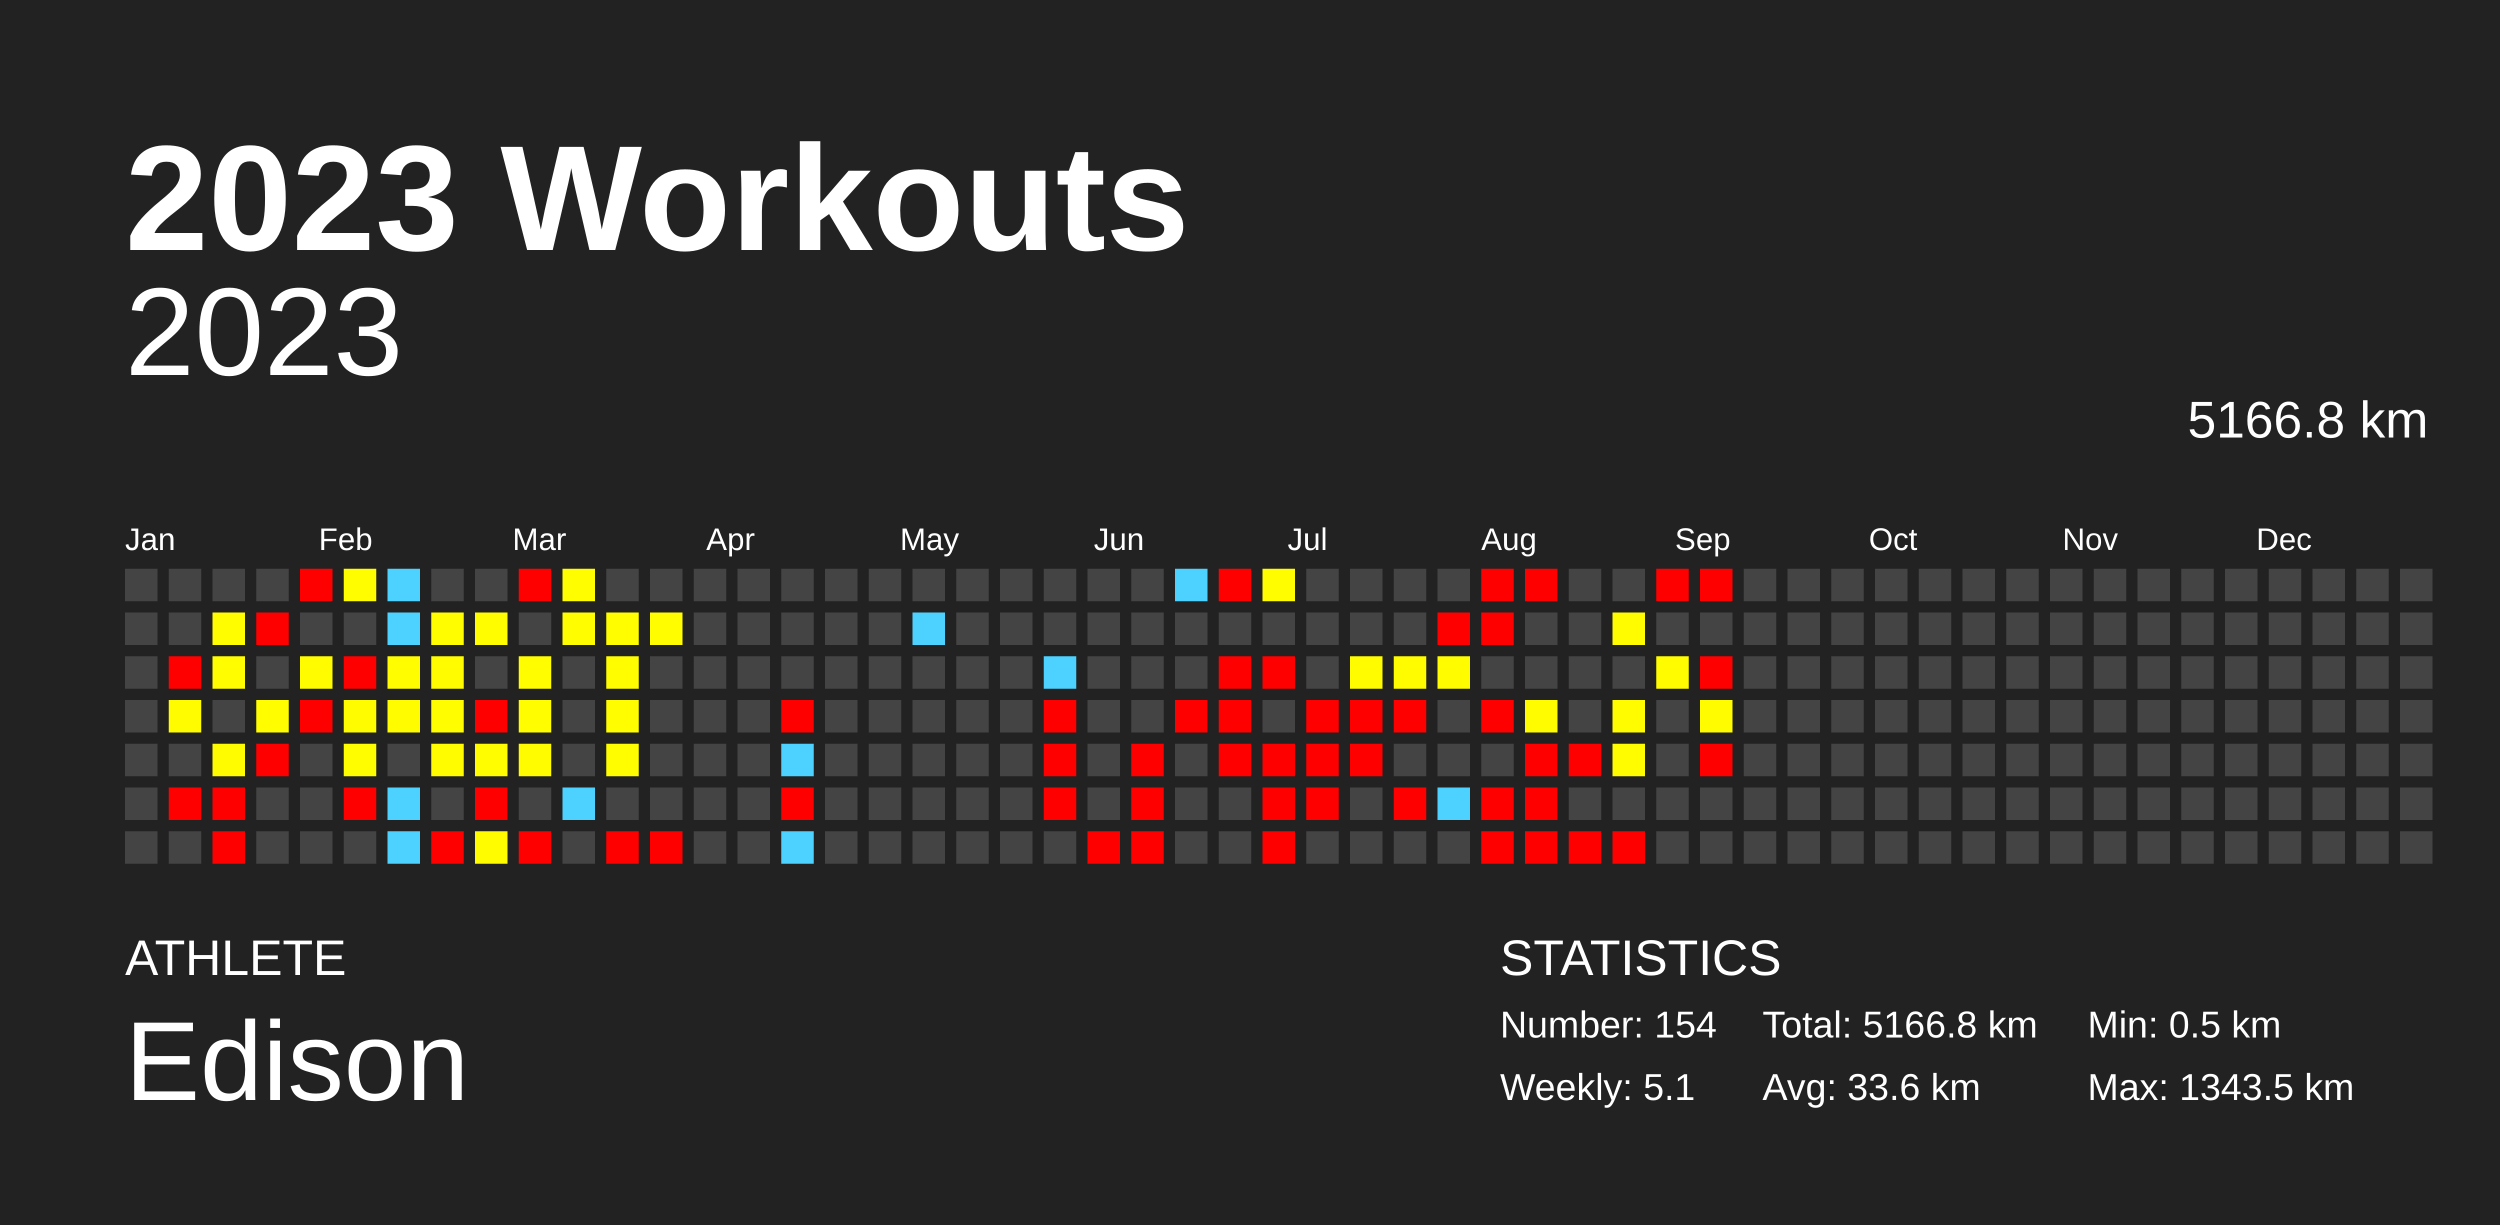
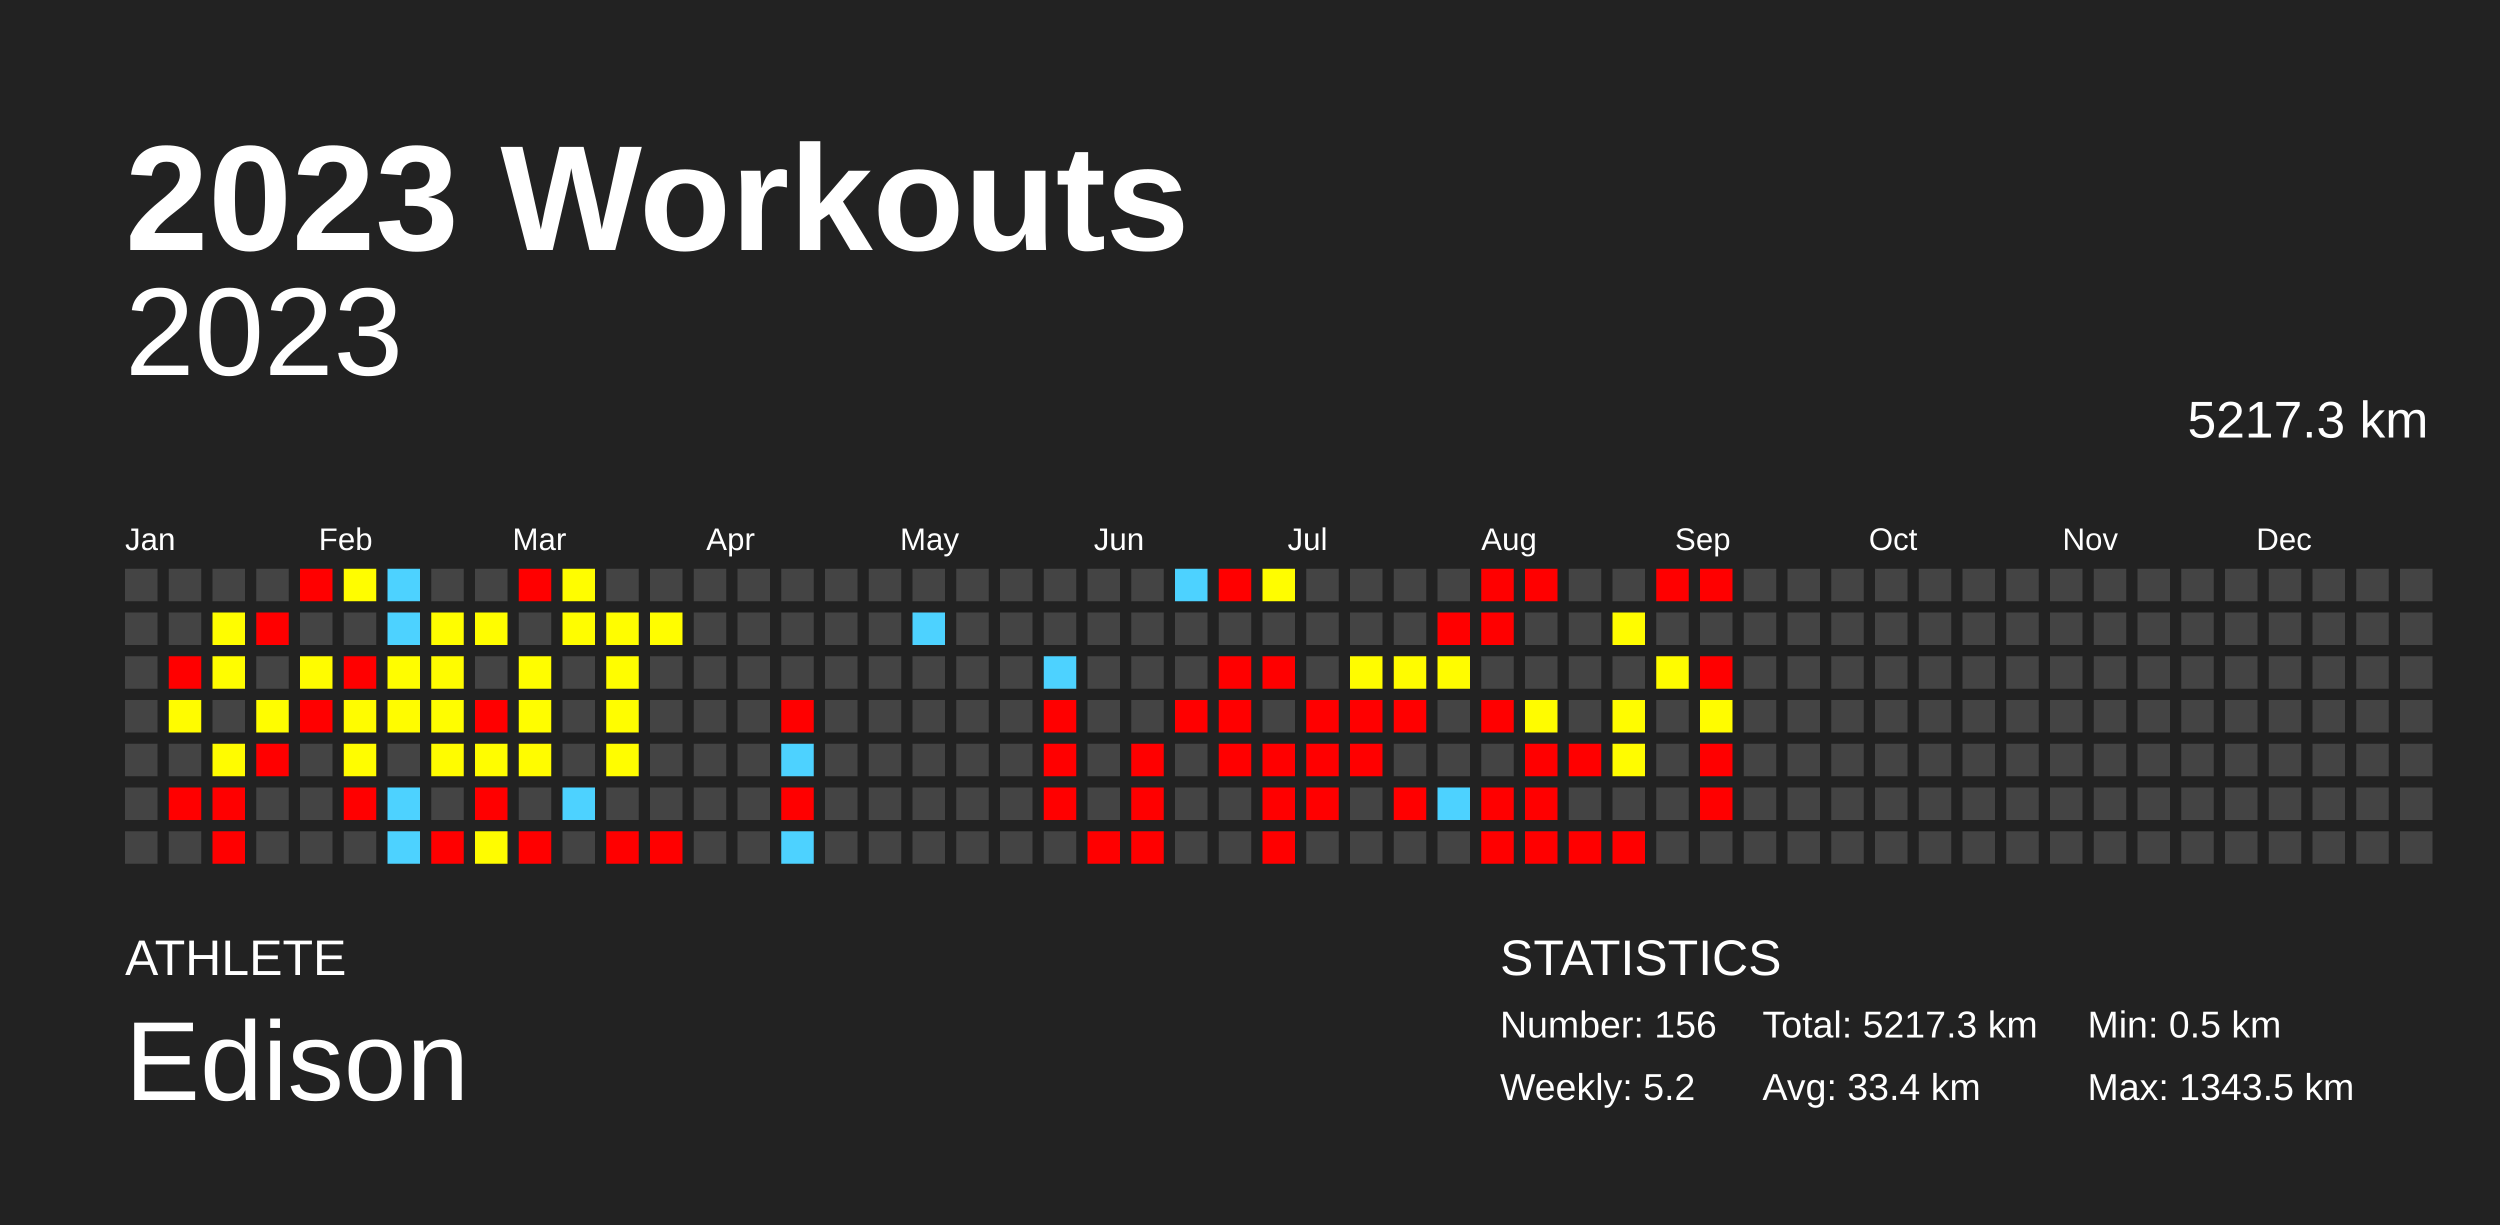
<svg xmlns="http://www.w3.org/2000/svg" baseProfile="full" height="98mm" version="1.1" viewBox="0,0,200,98" width="200mm">
  <defs />
  <rect fill="#222222" height="98" width="200" x="0" y="0" />
  <text fill="#FFFFFF" style="font-size:12px; font-family:Arial; font-weight:bold;" x="10" y="20">2023 Workouts</text>
  <text fill="#FFFFFF" style="font-size:4px; font-family:Arial" x="10" y="78">ATHLETE</text>
  <text fill="#FFFFFF" style="font-size:9px; font-family:Arial" x="10" y="88">Edison</text>
  <text fill="#FFFFFF" style="font-size:4px; font-family:Arial" x="120" y="78">STATISTICS</text>
-   <text fill="#FFFFFF" style="font-size:3px; font-family:Arial" x="120" y="83">Number: 154</text>
-   <text fill="#FFFFFF" style="font-size:3px; font-family:Arial" x="120" y="88">Weekly: 5.1</text>
-   <text fill="#FFFFFF" style="font-size:3px; font-family:Arial" x="141" y="83">Total: 5166.8 km</text>
-   <text fill="#FFFFFF" style="font-size:3px; font-family:Arial" x="141" y="88">Avg: 33.6 km</text>
+   <text fill="#FFFFFF" style="font-size:3px; font-family:Arial" x="120" y="83">Number: 156</text>
+   <text fill="#FFFFFF" style="font-size:3px; font-family:Arial" x="120" y="88">Weekly: 5.2</text>
+   <text fill="#FFFFFF" style="font-size:3px; font-family:Arial" x="141" y="83">Total: 5217.3 km</text>
+   <text fill="#FFFFFF" style="font-size:3px; font-family:Arial" x="141" y="88">Avg: 33.4 km</text>
  <text fill="#FFFFFF" style="font-size:3px; font-family:Arial" x="167" y="83">Min: 0.5 km</text>
  <text fill="#FFFFFF" style="font-size:3px; font-family:Arial" x="167" y="88">Max: 1343.5 km</text>
  <text alignment-baseline="hanging" fill="#FFFFFF" style="font-size:10.0px; font-family:Arial;" x="10" y="30">2023</text>
-   <text alignment-baseline="hanging" fill="#FFFFFF" style="font-size:4.125px; font-family:Arial;" x="175" y="35">5166.8 km</text>
+   <text alignment-baseline="hanging" fill="#FFFFFF" style="font-size:4.125px; font-family:Arial;" x="175" y="35">5217.3 km</text>
  <text fill="#FFFFFF" style="font-size:2.5px; font-family:Arial" x="10.0" y="44">Jan</text>
  <text fill="#FFFFFF" style="font-size:2.5px; font-family:Arial" x="25.5" y="44">Feb</text>
  <text fill="#FFFFFF" style="font-size:2.5px; font-family:Arial" x="41.0" y="44">Mar</text>
  <text fill="#FFFFFF" style="font-size:2.5px; font-family:Arial" x="56.5" y="44">Apr</text>
  <text fill="#FFFFFF" style="font-size:2.5px; font-family:Arial" x="72.0" y="44">May</text>
  <text fill="#FFFFFF" style="font-size:2.5px; font-family:Arial" x="87.5" y="44">Jun</text>
  <text fill="#FFFFFF" style="font-size:2.5px; font-family:Arial" x="103.0" y="44">Jul</text>
  <text fill="#FFFFFF" style="font-size:2.5px; font-family:Arial" x="118.5" y="44">Aug</text>
  <text fill="#FFFFFF" style="font-size:2.5px; font-family:Arial" x="134.0" y="44">Sep</text>
  <text fill="#FFFFFF" style="font-size:2.5px; font-family:Arial" x="149.5" y="44">Oct</text>
  <text fill="#FFFFFF" style="font-size:2.5px; font-family:Arial" x="165.0" y="44">Nov</text>
  <text fill="#FFFFFF" style="font-size:2.5px; font-family:Arial" x="180.5" y="44">Dec</text>
  <rect fill="#444444" height="2.6" width="2.6" x="10.0" y="45.5" />
  <rect fill="#444444" height="2.6" width="2.6" x="10.0" y="49.0" />
  <rect fill="#444444" height="2.6" width="2.6" x="10.0" y="52.5" />
  <rect fill="#444444" height="2.6" width="2.6" x="10.0" y="56.0" />
  <rect fill="#444444" height="2.6" width="2.6" x="10.0" y="59.5" />
  <rect fill="#444444" height="2.6" width="2.6" x="10.0" y="63.0" />
  <rect fill="#444444" height="2.6" width="2.6" x="10.0" y="66.5" />
  <rect fill="#444444" height="2.6" width="2.6" x="13.5" y="45.5" />
  <rect fill="#444444" height="2.6" width="2.6" x="13.5" y="49.0" />
  <rect fill="red" height="2.6" width="2.6" x="13.5" y="52.5" />
  <rect fill="#fffc00" height="2.6" width="2.6" x="13.5" y="56.0" />
  <rect fill="#444444" height="2.6" width="2.6" x="13.5" y="59.5" />
  <rect fill="red" height="2.6" width="2.6" x="13.5" y="63.0" />
  <rect fill="#444444" height="2.6" width="2.6" x="13.5" y="66.5" />
  <rect fill="#444444" height="2.6" width="2.6" x="17.0" y="45.5" />
  <rect fill="#fffd00" height="2.6" width="2.6" x="17.0" y="49.0" />
  <rect fill="#fffd00" height="2.6" width="2.6" x="17.0" y="52.5" />
  <rect fill="#444444" height="2.6" width="2.6" x="17.0" y="56.0" />
  <rect fill="#fffc00" height="2.6" width="2.6" x="17.0" y="59.5" />
  <rect fill="red" height="2.6" width="2.6" x="17.0" y="63.0" />
  <rect fill="red" height="2.6" width="2.6" x="17.0" y="66.5" />
  <rect fill="#444444" height="2.6" width="2.6" x="20.5" y="45.5" />
  <rect fill="red" height="2.6" width="2.6" x="20.5" y="49.0" />
  <rect fill="#444444" height="2.6" width="2.6" x="20.5" y="52.5" />
  <rect fill="#fffd00" height="2.6" width="2.6" x="20.5" y="56.0" />
  <rect fill="red" height="2.6" width="2.6" x="20.5" y="59.5" />
  <rect fill="#444444" height="2.6" width="2.6" x="20.5" y="63.0" />
  <rect fill="#444444" height="2.6" width="2.6" x="20.5" y="66.5" />
  <rect fill="red" height="2.6" width="2.6" x="24.0" y="45.5" />
  <rect fill="#444444" height="2.6" width="2.6" x="24.0" y="49.0" />
  <rect fill="#fffc00" height="2.6" width="2.6" x="24.0" y="52.5" />
  <rect fill="red" height="2.6" width="2.6" x="24.0" y="56.0" />
  <rect fill="#444444" height="2.6" width="2.6" x="24.0" y="59.5" />
  <rect fill="#444444" height="2.6" width="2.6" x="24.0" y="63.0" />
  <rect fill="#444444" height="2.6" width="2.6" x="24.0" y="66.5" />
  <rect fill="#fffd00" height="2.6" width="2.6" x="27.5" y="45.5" />
  <rect fill="#444444" height="2.6" width="2.6" x="27.5" y="49.0" />
  <rect fill="red" height="2.6" width="2.6" x="27.5" y="52.5" />
  <rect fill="#fffc00" height="2.6" width="2.6" x="27.5" y="56.0" />
  <rect fill="#fffd00" height="2.6" width="2.6" x="27.5" y="59.5" />
  <rect fill="red" height="2.6" width="2.6" x="27.5" y="63.0" />
  <rect fill="#444444" height="2.6" width="2.6" x="27.5" y="66.5" />
  <rect fill="#4dd2ff" height="2.6" width="2.6" x="31.0" y="45.5" />
  <rect fill="#4dd2ff" height="2.6" width="2.6" x="31.0" y="49.0" />
  <rect fill="#fffd00" height="2.6" width="2.6" x="31.0" y="52.5" />
  <rect fill="#fffc00" height="2.6" width="2.6" x="31.0" y="56.0" />
  <rect fill="#444444" height="2.6" width="2.6" x="31.0" y="59.5" />
  <rect fill="#4dd2ff" height="2.6" width="2.6" x="31.0" y="63.0" />
  <rect fill="#4dd2ff" height="2.6" width="2.6" x="31.0" y="66.5" />
  <rect fill="#444444" height="2.6" width="2.6" x="34.5" y="45.5" />
  <rect fill="#fffd00" height="2.6" width="2.6" x="34.5" y="49.0" />
  <rect fill="#fffc00" height="2.6" width="2.6" x="34.5" y="52.5" />
  <rect fill="#fffd00" height="2.6" width="2.6" x="34.5" y="56.0" />
  <rect fill="#fffc00" height="2.6" width="2.6" x="34.5" y="59.5" />
  <rect fill="#444444" height="2.6" width="2.6" x="34.5" y="63.0" />
  <rect fill="red" height="2.6" width="2.6" x="34.5" y="66.5" />
  <rect fill="#444444" height="2.6" width="2.6" x="38.0" y="45.5" />
  <rect fill="#fffd00" height="2.6" width="2.6" x="38.0" y="49.0" />
  <rect fill="#444444" height="2.6" width="2.6" x="38.0" y="52.5" />
  <rect fill="red" height="2.6" width="2.6" x="38.0" y="56.0" />
  <rect fill="#fffd00" height="2.6" width="2.6" x="38.0" y="59.5" />
  <rect fill="red" height="2.6" width="2.6" x="38.0" y="63.0" />
  <rect fill="#fffc00" height="2.6" width="2.6" x="38.0" y="66.5" />
  <rect fill="red" height="2.6" width="2.6" x="41.5" y="45.5" />
  <rect fill="#444444" height="2.6" width="2.6" x="41.5" y="49.0" />
  <rect fill="#fffd00" height="2.6" width="2.6" x="41.5" y="52.5" />
  <rect fill="#fffd00" height="2.6" width="2.6" x="41.5" y="56.0" />
  <rect fill="#fffc00" height="2.6" width="2.6" x="41.5" y="59.5" />
  <rect fill="#444444" height="2.6" width="2.6" x="41.5" y="63.0" />
  <rect fill="red" height="2.6" width="2.6" x="41.5" y="66.5" />
  <rect fill="#fffd00" height="2.6" width="2.6" x="45.0" y="45.5" />
  <rect fill="#fffd00" height="2.6" width="2.6" x="45.0" y="49.0" />
  <rect fill="#444444" height="2.6" width="2.6" x="45.0" y="52.5" />
  <rect fill="#444444" height="2.6" width="2.6" x="45.0" y="56.0" />
  <rect fill="#444444" height="2.6" width="2.6" x="45.0" y="59.5" />
  <rect fill="#4dd2ff" height="2.6" width="2.6" x="45.0" y="63.0" />
  <rect fill="#444444" height="2.6" width="2.6" x="45.0" y="66.5" />
  <rect fill="#444444" height="2.6" width="2.6" x="48.5" y="45.5" />
  <rect fill="#fffd00" height="2.6" width="2.6" x="48.5" y="49.0" />
  <rect fill="#fffd00" height="2.6" width="2.6" x="48.5" y="52.5" />
  <rect fill="#fffd00" height="2.6" width="2.6" x="48.5" y="56.0" />
  <rect fill="#fffd00" height="2.6" width="2.6" x="48.5" y="59.5" />
  <rect fill="#444444" height="2.6" width="2.6" x="48.5" y="63.0" />
  <rect fill="red" height="2.6" width="2.6" x="48.5" y="66.5" />
  <rect fill="#444444" height="2.6" width="2.6" x="52.0" y="45.5" />
  <rect fill="#fffd00" height="2.6" width="2.6" x="52.0" y="49.0" />
  <rect fill="#444444" height="2.6" width="2.6" x="52.0" y="52.5" />
  <rect fill="#444444" height="2.6" width="2.6" x="52.0" y="56.0" />
  <rect fill="#444444" height="2.6" width="2.6" x="52.0" y="59.5" />
  <rect fill="#444444" height="2.6" width="2.6" x="52.0" y="63.0" />
  <rect fill="red" height="2.6" width="2.6" x="52.0" y="66.5" />
  <rect fill="#444444" height="2.6" width="2.6" x="55.5" y="45.5" />
  <rect fill="#444444" height="2.6" width="2.6" x="55.5" y="49.0" />
  <rect fill="#444444" height="2.6" width="2.6" x="55.5" y="52.5" />
  <rect fill="#444444" height="2.6" width="2.6" x="55.5" y="56.0" />
  <rect fill="#444444" height="2.6" width="2.6" x="55.5" y="59.5" />
  <rect fill="#444444" height="2.6" width="2.6" x="55.5" y="63.0" />
  <rect fill="#444444" height="2.6" width="2.6" x="55.5" y="66.5" />
  <rect fill="#444444" height="2.6" width="2.6" x="59.0" y="45.5" />
  <rect fill="#444444" height="2.6" width="2.6" x="59.0" y="49.0" />
  <rect fill="#444444" height="2.6" width="2.6" x="59.0" y="52.5" />
  <rect fill="#444444" height="2.6" width="2.6" x="59.0" y="56.0" />
  <rect fill="#444444" height="2.6" width="2.6" x="59.0" y="59.5" />
  <rect fill="#444444" height="2.6" width="2.6" x="59.0" y="63.0" />
  <rect fill="#444444" height="2.6" width="2.6" x="59.0" y="66.5" />
  <rect fill="#444444" height="2.6" width="2.6" x="62.5" y="45.5" />
  <rect fill="#444444" height="2.6" width="2.6" x="62.5" y="49.0" />
  <rect fill="#444444" height="2.6" width="2.6" x="62.5" y="52.5" />
  <rect fill="red" height="2.6" width="2.6" x="62.5" y="56.0" />
  <rect fill="#4dd2ff" height="2.6" width="2.6" x="62.5" y="59.5" />
  <rect fill="red" height="2.6" width="2.6" x="62.5" y="63.0" />
  <rect fill="#4dd2ff" height="2.6" width="2.6" x="62.5" y="66.5" />
  <rect fill="#444444" height="2.6" width="2.6" x="66.0" y="45.5" />
  <rect fill="#444444" height="2.6" width="2.6" x="66.0" y="49.0" />
  <rect fill="#444444" height="2.6" width="2.6" x="66.0" y="52.5" />
  <rect fill="#444444" height="2.6" width="2.6" x="66.0" y="56.0" />
  <rect fill="#444444" height="2.6" width="2.6" x="66.0" y="59.5" />
  <rect fill="#444444" height="2.6" width="2.6" x="66.0" y="63.0" />
  <rect fill="#444444" height="2.6" width="2.6" x="66.0" y="66.5" />
  <rect fill="#444444" height="2.6" width="2.6" x="69.5" y="45.5" />
  <rect fill="#444444" height="2.6" width="2.6" x="69.5" y="49.0" />
  <rect fill="#444444" height="2.6" width="2.6" x="69.5" y="52.5" />
  <rect fill="#444444" height="2.6" width="2.6" x="69.5" y="56.0" />
  <rect fill="#444444" height="2.6" width="2.6" x="69.5" y="59.5" />
  <rect fill="#444444" height="2.6" width="2.6" x="69.5" y="63.0" />
  <rect fill="#444444" height="2.6" width="2.6" x="69.5" y="66.5" />
  <rect fill="#444444" height="2.6" width="2.6" x="73.0" y="45.5" />
  <rect fill="#4dd2ff" height="2.6" width="2.6" x="73.0" y="49.0" />
  <rect fill="#444444" height="2.6" width="2.6" x="73.0" y="52.5" />
  <rect fill="#444444" height="2.6" width="2.6" x="73.0" y="56.0" />
  <rect fill="#444444" height="2.6" width="2.6" x="73.0" y="59.5" />
  <rect fill="#444444" height="2.6" width="2.6" x="73.0" y="63.0" />
  <rect fill="#444444" height="2.6" width="2.6" x="73.0" y="66.5" />
  <rect fill="#444444" height="2.6" width="2.6" x="76.5" y="45.5" />
  <rect fill="#444444" height="2.6" width="2.6" x="76.5" y="49.0" />
  <rect fill="#444444" height="2.6" width="2.6" x="76.5" y="52.5" />
  <rect fill="#444444" height="2.6" width="2.6" x="76.5" y="56.0" />
  <rect fill="#444444" height="2.6" width="2.6" x="76.5" y="59.5" />
  <rect fill="#444444" height="2.6" width="2.6" x="76.5" y="63.0" />
  <rect fill="#444444" height="2.6" width="2.6" x="76.5" y="66.5" />
  <rect fill="#444444" height="2.6" width="2.6" x="80.0" y="45.5" />
  <rect fill="#444444" height="2.6" width="2.6" x="80.0" y="49.0" />
  <rect fill="#444444" height="2.6" width="2.6" x="80.0" y="52.5" />
  <rect fill="#444444" height="2.6" width="2.6" x="80.0" y="56.0" />
  <rect fill="#444444" height="2.6" width="2.6" x="80.0" y="59.5" />
  <rect fill="#444444" height="2.6" width="2.6" x="80.0" y="63.0" />
  <rect fill="#444444" height="2.6" width="2.6" x="80.0" y="66.5" />
  <rect fill="#444444" height="2.6" width="2.6" x="83.5" y="45.5" />
  <rect fill="#444444" height="2.6" width="2.6" x="83.5" y="49.0" />
  <rect fill="#4dd2ff" height="2.6" width="2.6" x="83.5" y="52.5" />
  <rect fill="red" height="2.6" width="2.6" x="83.5" y="56.0" />
  <rect fill="red" height="2.6" width="2.6" x="83.5" y="59.5" />
  <rect fill="red" height="2.6" width="2.6" x="83.5" y="63.0" />
  <rect fill="#444444" height="2.6" width="2.6" x="83.5" y="66.5" />
  <rect fill="#444444" height="2.6" width="2.6" x="87.0" y="45.5" />
  <rect fill="#444444" height="2.6" width="2.6" x="87.0" y="49.0" />
  <rect fill="#444444" height="2.6" width="2.6" x="87.0" y="52.5" />
  <rect fill="#444444" height="2.6" width="2.6" x="87.0" y="56.0" />
  <rect fill="#444444" height="2.6" width="2.6" x="87.0" y="59.5" />
  <rect fill="#444444" height="2.6" width="2.6" x="87.0" y="63.0" />
  <rect fill="red" height="2.6" width="2.6" x="87.0" y="66.5" />
  <rect fill="#444444" height="2.6" width="2.6" x="90.5" y="45.5" />
  <rect fill="#444444" height="2.6" width="2.6" x="90.5" y="49.0" />
  <rect fill="#444444" height="2.6" width="2.6" x="90.5" y="52.5" />
  <rect fill="#444444" height="2.6" width="2.6" x="90.5" y="56.0" />
  <rect fill="red" height="2.6" width="2.6" x="90.5" y="59.5" />
  <rect fill="red" height="2.6" width="2.6" x="90.5" y="63.0" />
  <rect fill="red" height="2.6" width="2.6" x="90.5" y="66.5" />
  <rect fill="#4dd2ff" height="2.6" width="2.6" x="94.0" y="45.5" />
  <rect fill="#444444" height="2.6" width="2.6" x="94.0" y="49.0" />
  <rect fill="#444444" height="2.6" width="2.6" x="94.0" y="52.5" />
  <rect fill="red" height="2.6" width="2.6" x="94.0" y="56.0" />
  <rect fill="#444444" height="2.6" width="2.6" x="94.0" y="59.5" />
  <rect fill="#444444" height="2.6" width="2.6" x="94.0" y="63.0" />
  <rect fill="#444444" height="2.6" width="2.6" x="94.0" y="66.5" />
  <rect fill="red" height="2.6" width="2.6" x="97.5" y="45.5" />
  <rect fill="#444444" height="2.6" width="2.6" x="97.5" y="49.0" />
  <rect fill="red" height="2.6" width="2.6" x="97.5" y="52.5" />
  <rect fill="red" height="2.6" width="2.6" x="97.5" y="56.0" />
  <rect fill="red" height="2.6" width="2.6" x="97.5" y="59.5" />
  <rect fill="#444444" height="2.6" width="2.6" x="97.5" y="63.0" />
  <rect fill="#444444" height="2.6" width="2.6" x="97.5" y="66.5" />
  <rect fill="#fffd00" height="2.6" width="2.6" x="101.0" y="45.5" />
  <rect fill="#444444" height="2.6" width="2.6" x="101.0" y="49.0" />
  <rect fill="red" height="2.6" width="2.6" x="101.0" y="52.5" />
  <rect fill="#444444" height="2.6" width="2.6" x="101.0" y="56.0" />
  <rect fill="red" height="2.6" width="2.6" x="101.0" y="59.5" />
  <rect fill="red" height="2.6" width="2.6" x="101.0" y="63.0" />
  <rect fill="red" height="2.6" width="2.6" x="101.0" y="66.5" />
  <rect fill="#444444" height="2.6" width="2.6" x="104.5" y="45.5" />
  <rect fill="#444444" height="2.6" width="2.6" x="104.5" y="49.0" />
  <rect fill="#444444" height="2.6" width="2.6" x="104.5" y="52.5" />
  <rect fill="red" height="2.6" width="2.6" x="104.5" y="56.0" />
  <rect fill="red" height="2.6" width="2.6" x="104.5" y="59.5" />
  <rect fill="red" height="2.6" width="2.6" x="104.5" y="63.0" />
  <rect fill="#444444" height="2.6" width="2.6" x="104.5" y="66.5" />
  <rect fill="#444444" height="2.6" width="2.6" x="108.0" y="45.5" />
  <rect fill="#444444" height="2.6" width="2.6" x="108.0" y="49.0" />
  <rect fill="#fffc00" height="2.6" width="2.6" x="108.0" y="52.5" />
  <rect fill="red" height="2.6" width="2.6" x="108.0" y="56.0" />
  <rect fill="red" height="2.6" width="2.6" x="108.0" y="59.5" />
  <rect fill="#444444" height="2.6" width="2.6" x="108.0" y="63.0" />
  <rect fill="#444444" height="2.6" width="2.6" x="108.0" y="66.5" />
  <rect fill="#444444" height="2.6" width="2.6" x="111.5" y="45.5" />
  <rect fill="#444444" height="2.6" width="2.6" x="111.5" y="49.0" />
  <rect fill="#fffc00" height="2.6" width="2.6" x="111.5" y="52.5" />
  <rect fill="red" height="2.6" width="2.6" x="111.5" y="56.0" />
  <rect fill="#444444" height="2.6" width="2.6" x="111.5" y="59.5" />
  <rect fill="red" height="2.6" width="2.6" x="111.5" y="63.0" />
  <rect fill="#444444" height="2.6" width="2.6" x="111.5" y="66.5" />
  <rect fill="#444444" height="2.6" width="2.6" x="115.0" y="45.5" />
  <rect fill="red" height="2.6" width="2.6" x="115.0" y="49.0" />
  <rect fill="#fffc00" height="2.6" width="2.6" x="115.0" y="52.5" />
  <rect fill="#444444" height="2.6" width="2.6" x="115.0" y="56.0" />
  <rect fill="#444444" height="2.6" width="2.6" x="115.0" y="59.5" />
  <rect fill="#4dd2ff" height="2.6" width="2.6" x="115.0" y="63.0" />
  <rect fill="#444444" height="2.6" width="2.6" x="115.0" y="66.5" />
  <rect fill="red" height="2.6" width="2.6" x="118.5" y="45.5" />
  <rect fill="red" height="2.6" width="2.6" x="118.5" y="49.0" />
  <rect fill="#444444" height="2.6" width="2.6" x="118.5" y="52.5" />
  <rect fill="red" height="2.6" width="2.6" x="118.5" y="56.0" />
  <rect fill="#444444" height="2.6" width="2.6" x="118.5" y="59.5" />
  <rect fill="red" height="2.6" width="2.6" x="118.5" y="63.0" />
  <rect fill="red" height="2.6" width="2.6" x="118.5" y="66.5" />
  <rect fill="red" height="2.6" width="2.6" x="122.0" y="45.5" />
  <rect fill="#444444" height="2.6" width="2.6" x="122.0" y="49.0" />
  <rect fill="#444444" height="2.6" width="2.6" x="122.0" y="52.5" />
  <rect fill="#fffc00" height="2.6" width="2.6" x="122.0" y="56.0" />
  <rect fill="red" height="2.6" width="2.6" x="122.0" y="59.5" />
  <rect fill="red" height="2.6" width="2.6" x="122.0" y="63.0" />
  <rect fill="red" height="2.6" width="2.6" x="122.0" y="66.5" />
  <rect fill="#444444" height="2.6" width="2.6" x="125.5" y="45.5" />
  <rect fill="#444444" height="2.6" width="2.6" x="125.5" y="49.0" />
  <rect fill="#444444" height="2.6" width="2.6" x="125.5" y="52.5" />
  <rect fill="#444444" height="2.6" width="2.6" x="125.5" y="56.0" />
  <rect fill="red" height="2.6" width="2.6" x="125.5" y="59.5" />
  <rect fill="#444444" height="2.6" width="2.6" x="125.5" y="63.0" />
  <rect fill="red" height="2.6" width="2.6" x="125.5" y="66.5" />
  <rect fill="#444444" height="2.6" width="2.6" x="129.0" y="45.5" />
  <rect fill="#fffc00" height="2.6" width="2.6" x="129.0" y="49.0" />
  <rect fill="#444444" height="2.6" width="2.6" x="129.0" y="52.5" />
  <rect fill="#fffc00" height="2.6" width="2.6" x="129.0" y="56.0" />
  <rect fill="#fffc00" height="2.6" width="2.6" x="129.0" y="59.5" />
  <rect fill="#444444" height="2.6" width="2.6" x="129.0" y="63.0" />
  <rect fill="red" height="2.6" width="2.6" x="129.0" y="66.5" />
  <rect fill="red" height="2.6" width="2.6" x="132.5" y="45.5" />
  <rect fill="#444444" height="2.6" width="2.6" x="132.5" y="49.0" />
  <rect fill="#fffc00" height="2.6" width="2.6" x="132.5" y="52.5" />
  <rect fill="#444444" height="2.6" width="2.6" x="132.5" y="56.0" />
  <rect fill="#444444" height="2.6" width="2.6" x="132.5" y="59.5" />
  <rect fill="#444444" height="2.6" width="2.6" x="132.5" y="63.0" />
  <rect fill="#444444" height="2.6" width="2.6" x="132.5" y="66.5" />
  <rect fill="red" height="2.6" width="2.6" x="136.0" y="45.5" />
  <rect fill="#444444" height="2.6" width="2.6" x="136.0" y="49.0" />
  <rect fill="red" height="2.6" width="2.6" x="136.0" y="52.5" />
  <rect fill="#fffc00" height="2.6" width="2.6" x="136.0" y="56.0" />
  <rect fill="red" height="2.6" width="2.6" x="136.0" y="59.5" />
-   <rect fill="#444444" height="2.6" width="2.6" x="136.0" y="63.0" />
+   <rect fill="red" height="2.6" width="2.6" x="136.0" y="63.0" />
  <rect fill="#444444" height="2.6" width="2.6" x="136.0" y="66.5" />
  <rect fill="#444444" height="2.6" width="2.6" x="139.5" y="45.5" />
  <rect fill="#444444" height="2.6" width="2.6" x="139.5" y="49.0" />
  <rect fill="#444444" height="2.6" width="2.6" x="139.5" y="52.5" />
  <rect fill="#444444" height="2.6" width="2.6" x="139.5" y="56.0" />
  <rect fill="#444444" height="2.6" width="2.6" x="139.5" y="59.5" />
  <rect fill="#444444" height="2.6" width="2.6" x="139.5" y="63.0" />
  <rect fill="#444444" height="2.6" width="2.6" x="139.5" y="66.5" />
  <rect fill="#444444" height="2.6" width="2.6" x="143.0" y="45.5" />
  <rect fill="#444444" height="2.6" width="2.6" x="143.0" y="49.0" />
  <rect fill="#444444" height="2.6" width="2.6" x="143.0" y="52.5" />
  <rect fill="#444444" height="2.6" width="2.6" x="143.0" y="56.0" />
  <rect fill="#444444" height="2.6" width="2.6" x="143.0" y="59.5" />
  <rect fill="#444444" height="2.6" width="2.6" x="143.0" y="63.0" />
  <rect fill="#444444" height="2.6" width="2.6" x="143.0" y="66.5" />
  <rect fill="#444444" height="2.6" width="2.6" x="146.5" y="45.5" />
  <rect fill="#444444" height="2.6" width="2.6" x="146.5" y="49.0" />
  <rect fill="#444444" height="2.6" width="2.6" x="146.5" y="52.5" />
  <rect fill="#444444" height="2.6" width="2.6" x="146.5" y="56.0" />
  <rect fill="#444444" height="2.6" width="2.6" x="146.5" y="59.5" />
  <rect fill="#444444" height="2.6" width="2.6" x="146.5" y="63.0" />
  <rect fill="#444444" height="2.6" width="2.6" x="146.5" y="66.5" />
  <rect fill="#444444" height="2.6" width="2.6" x="150.0" y="45.5" />
  <rect fill="#444444" height="2.6" width="2.6" x="150.0" y="49.0" />
  <rect fill="#444444" height="2.6" width="2.6" x="150.0" y="52.5" />
  <rect fill="#444444" height="2.6" width="2.6" x="150.0" y="56.0" />
  <rect fill="#444444" height="2.6" width="2.6" x="150.0" y="59.5" />
  <rect fill="#444444" height="2.6" width="2.6" x="150.0" y="63.0" />
  <rect fill="#444444" height="2.6" width="2.6" x="150.0" y="66.5" />
  <rect fill="#444444" height="2.6" width="2.6" x="153.5" y="45.5" />
  <rect fill="#444444" height="2.6" width="2.6" x="153.5" y="49.0" />
  <rect fill="#444444" height="2.6" width="2.6" x="153.5" y="52.5" />
  <rect fill="#444444" height="2.6" width="2.6" x="153.5" y="56.0" />
  <rect fill="#444444" height="2.6" width="2.6" x="153.5" y="59.5" />
  <rect fill="#444444" height="2.6" width="2.6" x="153.5" y="63.0" />
  <rect fill="#444444" height="2.6" width="2.6" x="153.5" y="66.5" />
  <rect fill="#444444" height="2.6" width="2.6" x="157.0" y="45.5" />
  <rect fill="#444444" height="2.6" width="2.6" x="157.0" y="49.0" />
  <rect fill="#444444" height="2.6" width="2.6" x="157.0" y="52.5" />
  <rect fill="#444444" height="2.6" width="2.6" x="157.0" y="56.0" />
  <rect fill="#444444" height="2.6" width="2.6" x="157.0" y="59.5" />
  <rect fill="#444444" height="2.6" width="2.6" x="157.0" y="63.0" />
  <rect fill="#444444" height="2.6" width="2.6" x="157.0" y="66.5" />
  <rect fill="#444444" height="2.6" width="2.6" x="160.5" y="45.5" />
  <rect fill="#444444" height="2.6" width="2.6" x="160.5" y="49.0" />
  <rect fill="#444444" height="2.6" width="2.6" x="160.5" y="52.5" />
  <rect fill="#444444" height="2.6" width="2.6" x="160.5" y="56.0" />
  <rect fill="#444444" height="2.6" width="2.6" x="160.5" y="59.5" />
  <rect fill="#444444" height="2.6" width="2.6" x="160.5" y="63.0" />
  <rect fill="#444444" height="2.6" width="2.6" x="160.5" y="66.5" />
  <rect fill="#444444" height="2.6" width="2.6" x="164.0" y="45.5" />
  <rect fill="#444444" height="2.6" width="2.6" x="164.0" y="49.0" />
  <rect fill="#444444" height="2.6" width="2.6" x="164.0" y="52.5" />
  <rect fill="#444444" height="2.6" width="2.6" x="164.0" y="56.0" />
  <rect fill="#444444" height="2.6" width="2.6" x="164.0" y="59.5" />
  <rect fill="#444444" height="2.6" width="2.6" x="164.0" y="63.0" />
  <rect fill="#444444" height="2.6" width="2.6" x="164.0" y="66.5" />
  <rect fill="#444444" height="2.6" width="2.6" x="167.5" y="45.5" />
  <rect fill="#444444" height="2.6" width="2.6" x="167.5" y="49.0" />
  <rect fill="#444444" height="2.6" width="2.6" x="167.5" y="52.5" />
  <rect fill="#444444" height="2.6" width="2.6" x="167.5" y="56.0" />
  <rect fill="#444444" height="2.6" width="2.6" x="167.5" y="59.5" />
  <rect fill="#444444" height="2.6" width="2.6" x="167.5" y="63.0" />
  <rect fill="#444444" height="2.6" width="2.6" x="167.5" y="66.5" />
  <rect fill="#444444" height="2.6" width="2.6" x="171.0" y="45.5" />
  <rect fill="#444444" height="2.6" width="2.6" x="171.0" y="49.0" />
  <rect fill="#444444" height="2.6" width="2.6" x="171.0" y="52.5" />
  <rect fill="#444444" height="2.6" width="2.6" x="171.0" y="56.0" />
  <rect fill="#444444" height="2.6" width="2.6" x="171.0" y="59.5" />
  <rect fill="#444444" height="2.6" width="2.6" x="171.0" y="63.0" />
  <rect fill="#444444" height="2.6" width="2.6" x="171.0" y="66.5" />
  <rect fill="#444444" height="2.6" width="2.6" x="174.5" y="45.5" />
  <rect fill="#444444" height="2.6" width="2.6" x="174.5" y="49.0" />
  <rect fill="#444444" height="2.6" width="2.6" x="174.5" y="52.5" />
  <rect fill="#444444" height="2.6" width="2.6" x="174.5" y="56.0" />
  <rect fill="#444444" height="2.6" width="2.6" x="174.5" y="59.5" />
  <rect fill="#444444" height="2.6" width="2.6" x="174.5" y="63.0" />
  <rect fill="#444444" height="2.6" width="2.6" x="174.5" y="66.5" />
  <rect fill="#444444" height="2.6" width="2.6" x="178.0" y="45.5" />
  <rect fill="#444444" height="2.6" width="2.6" x="178.0" y="49.0" />
  <rect fill="#444444" height="2.6" width="2.6" x="178.0" y="52.5" />
  <rect fill="#444444" height="2.6" width="2.6" x="178.0" y="56.0" />
  <rect fill="#444444" height="2.6" width="2.6" x="178.0" y="59.5" />
  <rect fill="#444444" height="2.6" width="2.6" x="178.0" y="63.0" />
  <rect fill="#444444" height="2.6" width="2.6" x="178.0" y="66.5" />
  <rect fill="#444444" height="2.6" width="2.6" x="181.5" y="45.5" />
  <rect fill="#444444" height="2.6" width="2.6" x="181.5" y="49.0" />
  <rect fill="#444444" height="2.6" width="2.6" x="181.5" y="52.5" />
  <rect fill="#444444" height="2.6" width="2.6" x="181.5" y="56.0" />
  <rect fill="#444444" height="2.6" width="2.6" x="181.5" y="59.5" />
  <rect fill="#444444" height="2.6" width="2.6" x="181.5" y="63.0" />
  <rect fill="#444444" height="2.6" width="2.6" x="181.5" y="66.5" />
  <rect fill="#444444" height="2.6" width="2.6" x="185.0" y="45.5" />
  <rect fill="#444444" height="2.6" width="2.6" x="185.0" y="49.0" />
  <rect fill="#444444" height="2.6" width="2.6" x="185.0" y="52.5" />
  <rect fill="#444444" height="2.6" width="2.6" x="185.0" y="56.0" />
  <rect fill="#444444" height="2.6" width="2.6" x="185.0" y="59.5" />
  <rect fill="#444444" height="2.6" width="2.6" x="185.0" y="63.0" />
  <rect fill="#444444" height="2.6" width="2.6" x="185.0" y="66.5" />
  <rect fill="#444444" height="2.6" width="2.6" x="188.5" y="45.5" />
  <rect fill="#444444" height="2.6" width="2.6" x="188.5" y="49.0" />
  <rect fill="#444444" height="2.6" width="2.6" x="188.5" y="52.5" />
  <rect fill="#444444" height="2.6" width="2.6" x="188.5" y="56.0" />
  <rect fill="#444444" height="2.6" width="2.6" x="188.5" y="59.5" />
  <rect fill="#444444" height="2.6" width="2.6" x="188.5" y="63.0" />
  <rect fill="#444444" height="2.6" width="2.6" x="188.5" y="66.5" />
  <rect fill="#444444" height="2.6" width="2.6" x="192.0" y="45.5" />
  <rect fill="#444444" height="2.6" width="2.6" x="192.0" y="49.0" />
  <rect fill="#444444" height="2.6" width="2.6" x="192.0" y="52.5" />
  <rect fill="#444444" height="2.6" width="2.6" x="192.0" y="56.0" />
  <rect fill="#444444" height="2.6" width="2.6" x="192.0" y="59.5" />
  <rect fill="#444444" height="2.6" width="2.6" x="192.0" y="63.0" />
  <rect fill="#444444" height="2.6" width="2.6" x="192.0" y="66.5" />
</svg>
